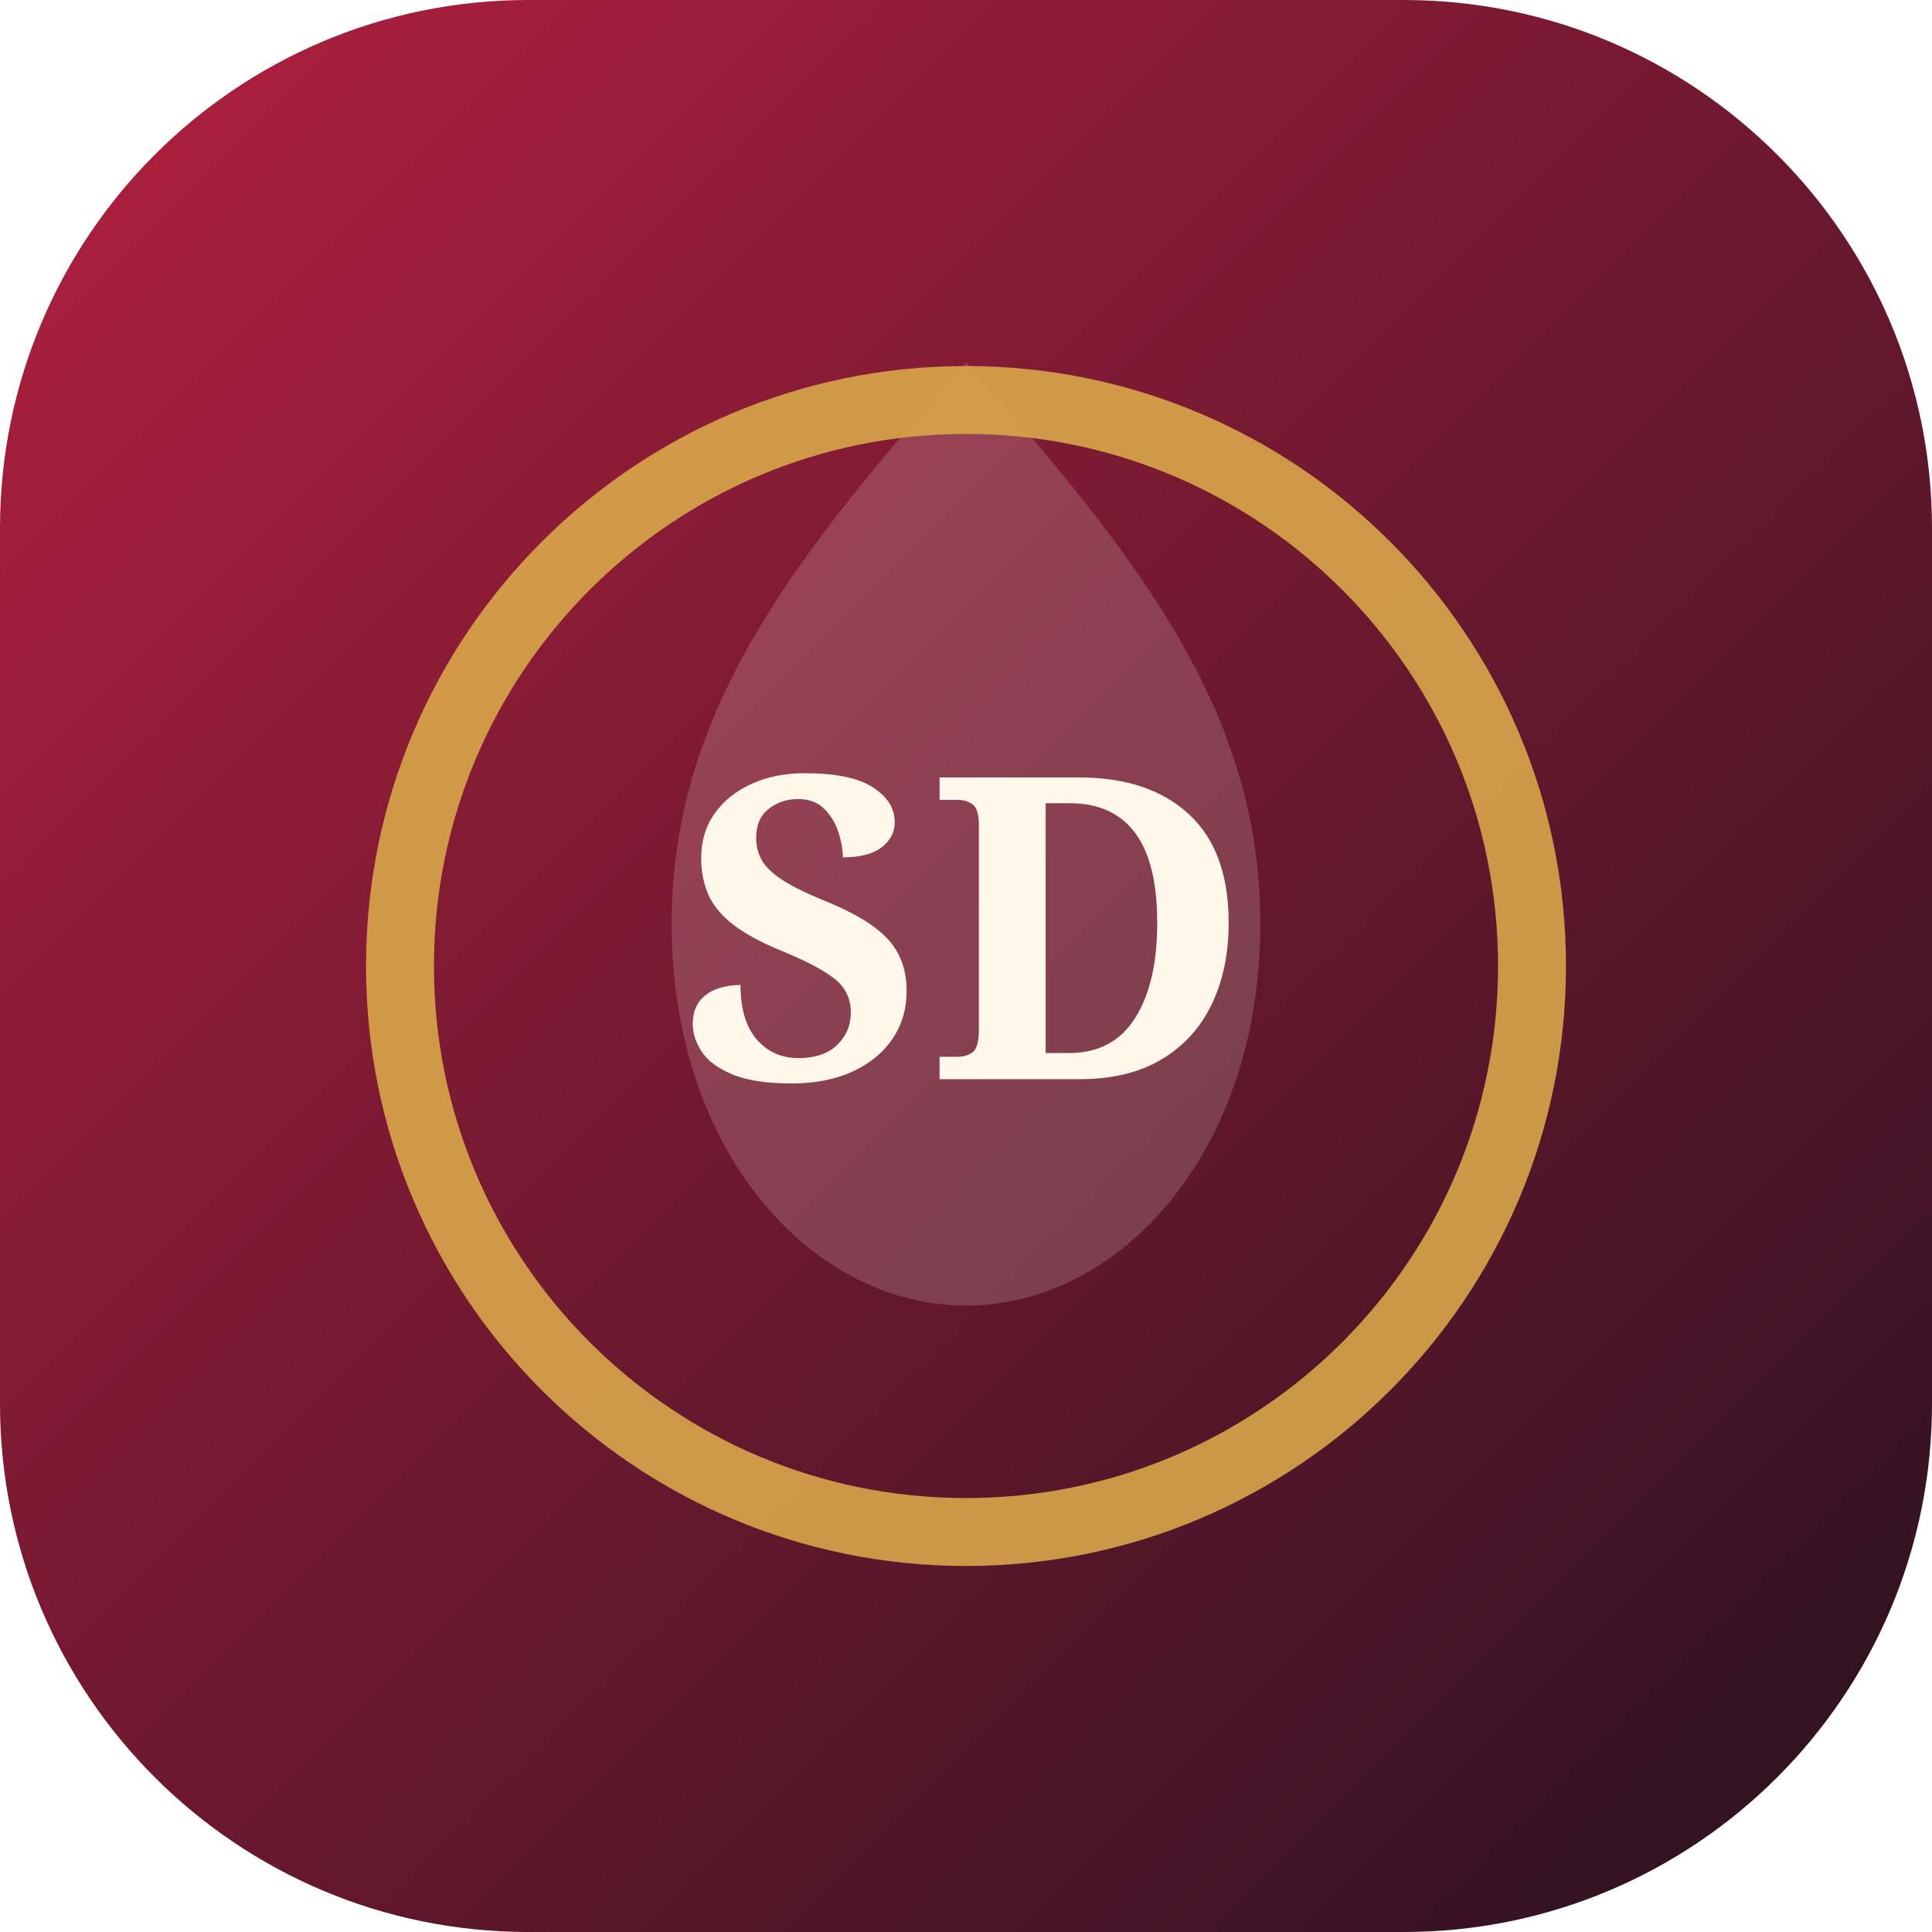
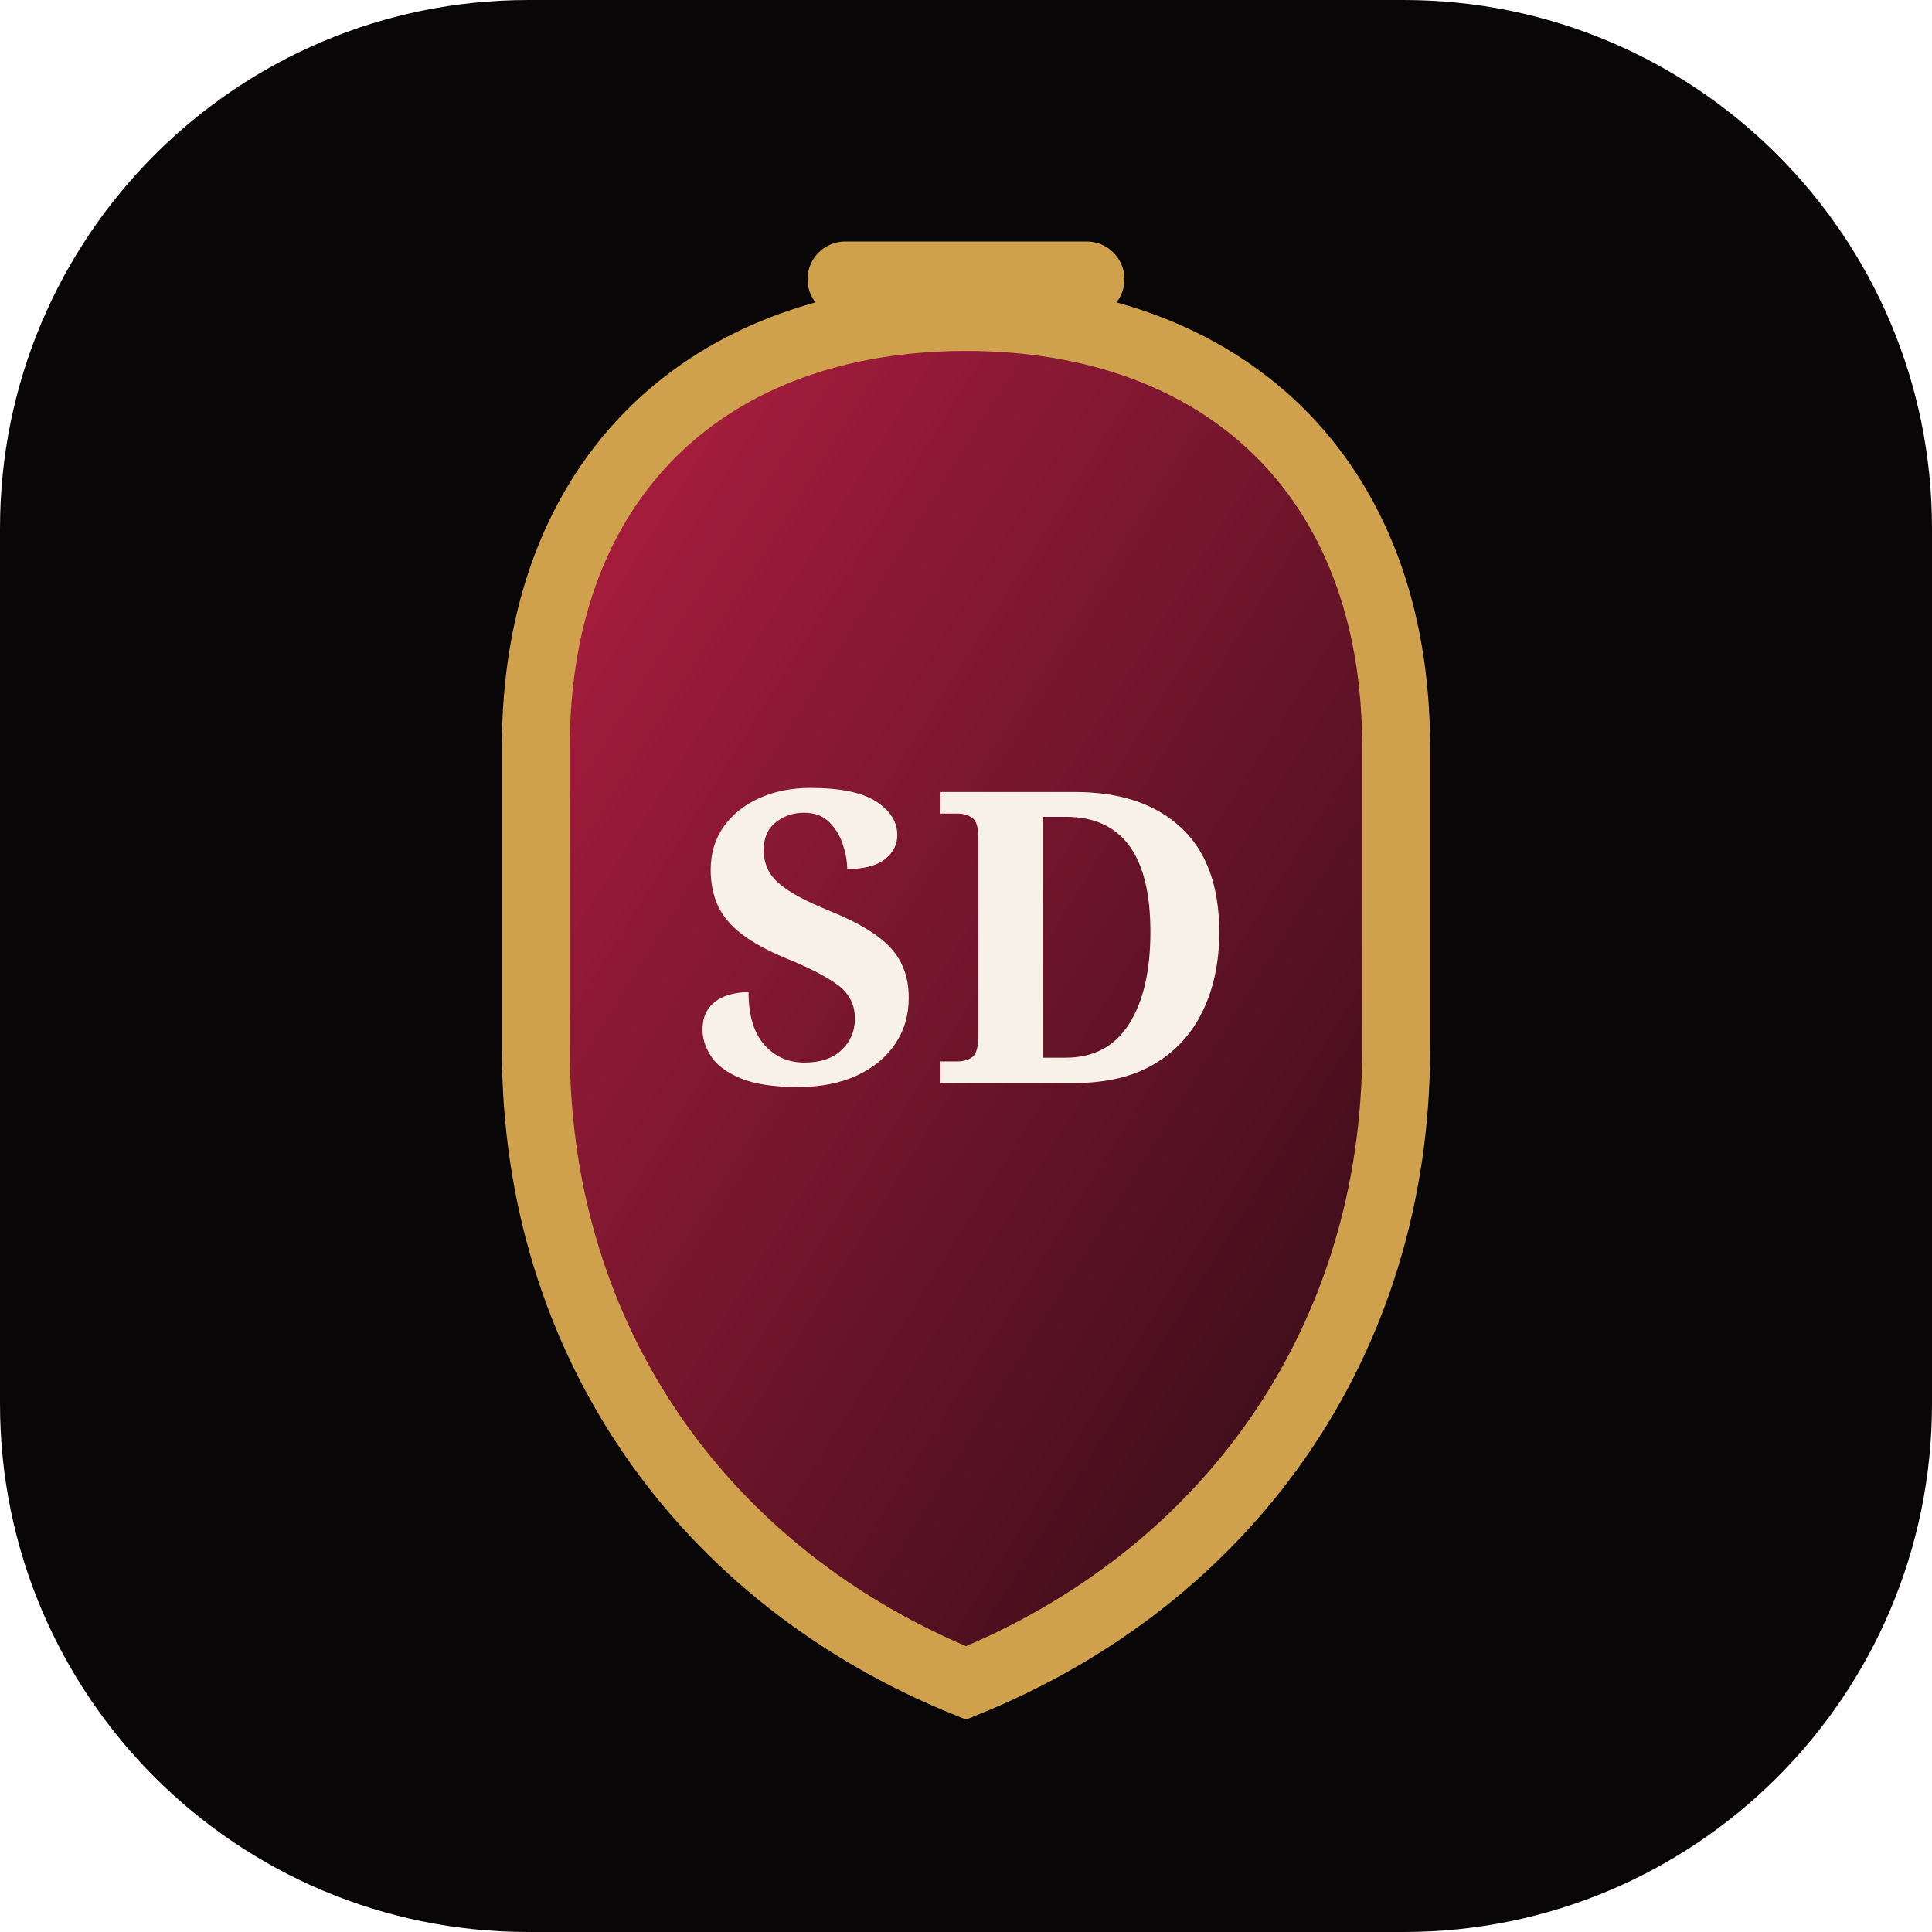
<svg xmlns="http://www.w3.org/2000/svg" viewBox="0 0 512 512">
  <defs>
    <linearGradient id="g" x1="0" y1="0" x2="1" y2="1">
-       <stop stop-color="#b4203f" />
-       <stop offset="1" stop-color="#27111f" />
+       <stop stop-color="#b61f42" />
+       <stop offset="1" stop-color="#2a0b14" />
    </linearGradient>
  </defs>
-   <rect width="512" height="512" rx="140" fill="url(#g)" />
-   <path d="M256 96 C304 150 334 190 334 245 C334 305 297 346 256 346 C215 346 178 305 178 245 C178 190 208 150 256 96Z" fill="rgba(255,248,237,0.18)" />
-   <circle cx="256" cy="256" r="150" fill="none" stroke="#d8a64a" stroke-width="18" opacity=".9" />
-   <text x="256" y="286" text-anchor="middle" font-family="Georgia,serif" font-size="112" font-weight="700" fill="#fff7ea">SD</text>
+   <rect width="512" height="512" rx="140" fill="#090608" />
+   <path d="M256 84 C324 84 370 126 370 198 L370 278 C370 356 325 418 256 446 C187 418 142 356 142 278 L142 198 C142 126 188 84 256 84Z" fill="url(#g)" stroke="#d0a14c" stroke-width="18" />
+   <rect x="214" y="64" width="84" height="20" rx="10" fill="#d0a14c" />
+   <text x="256" y="287" text-anchor="middle" font-family="Cinzel, Georgia, serif" font-size="108" font-weight="700" fill="#f7f1e8">SD</text>
</svg>
